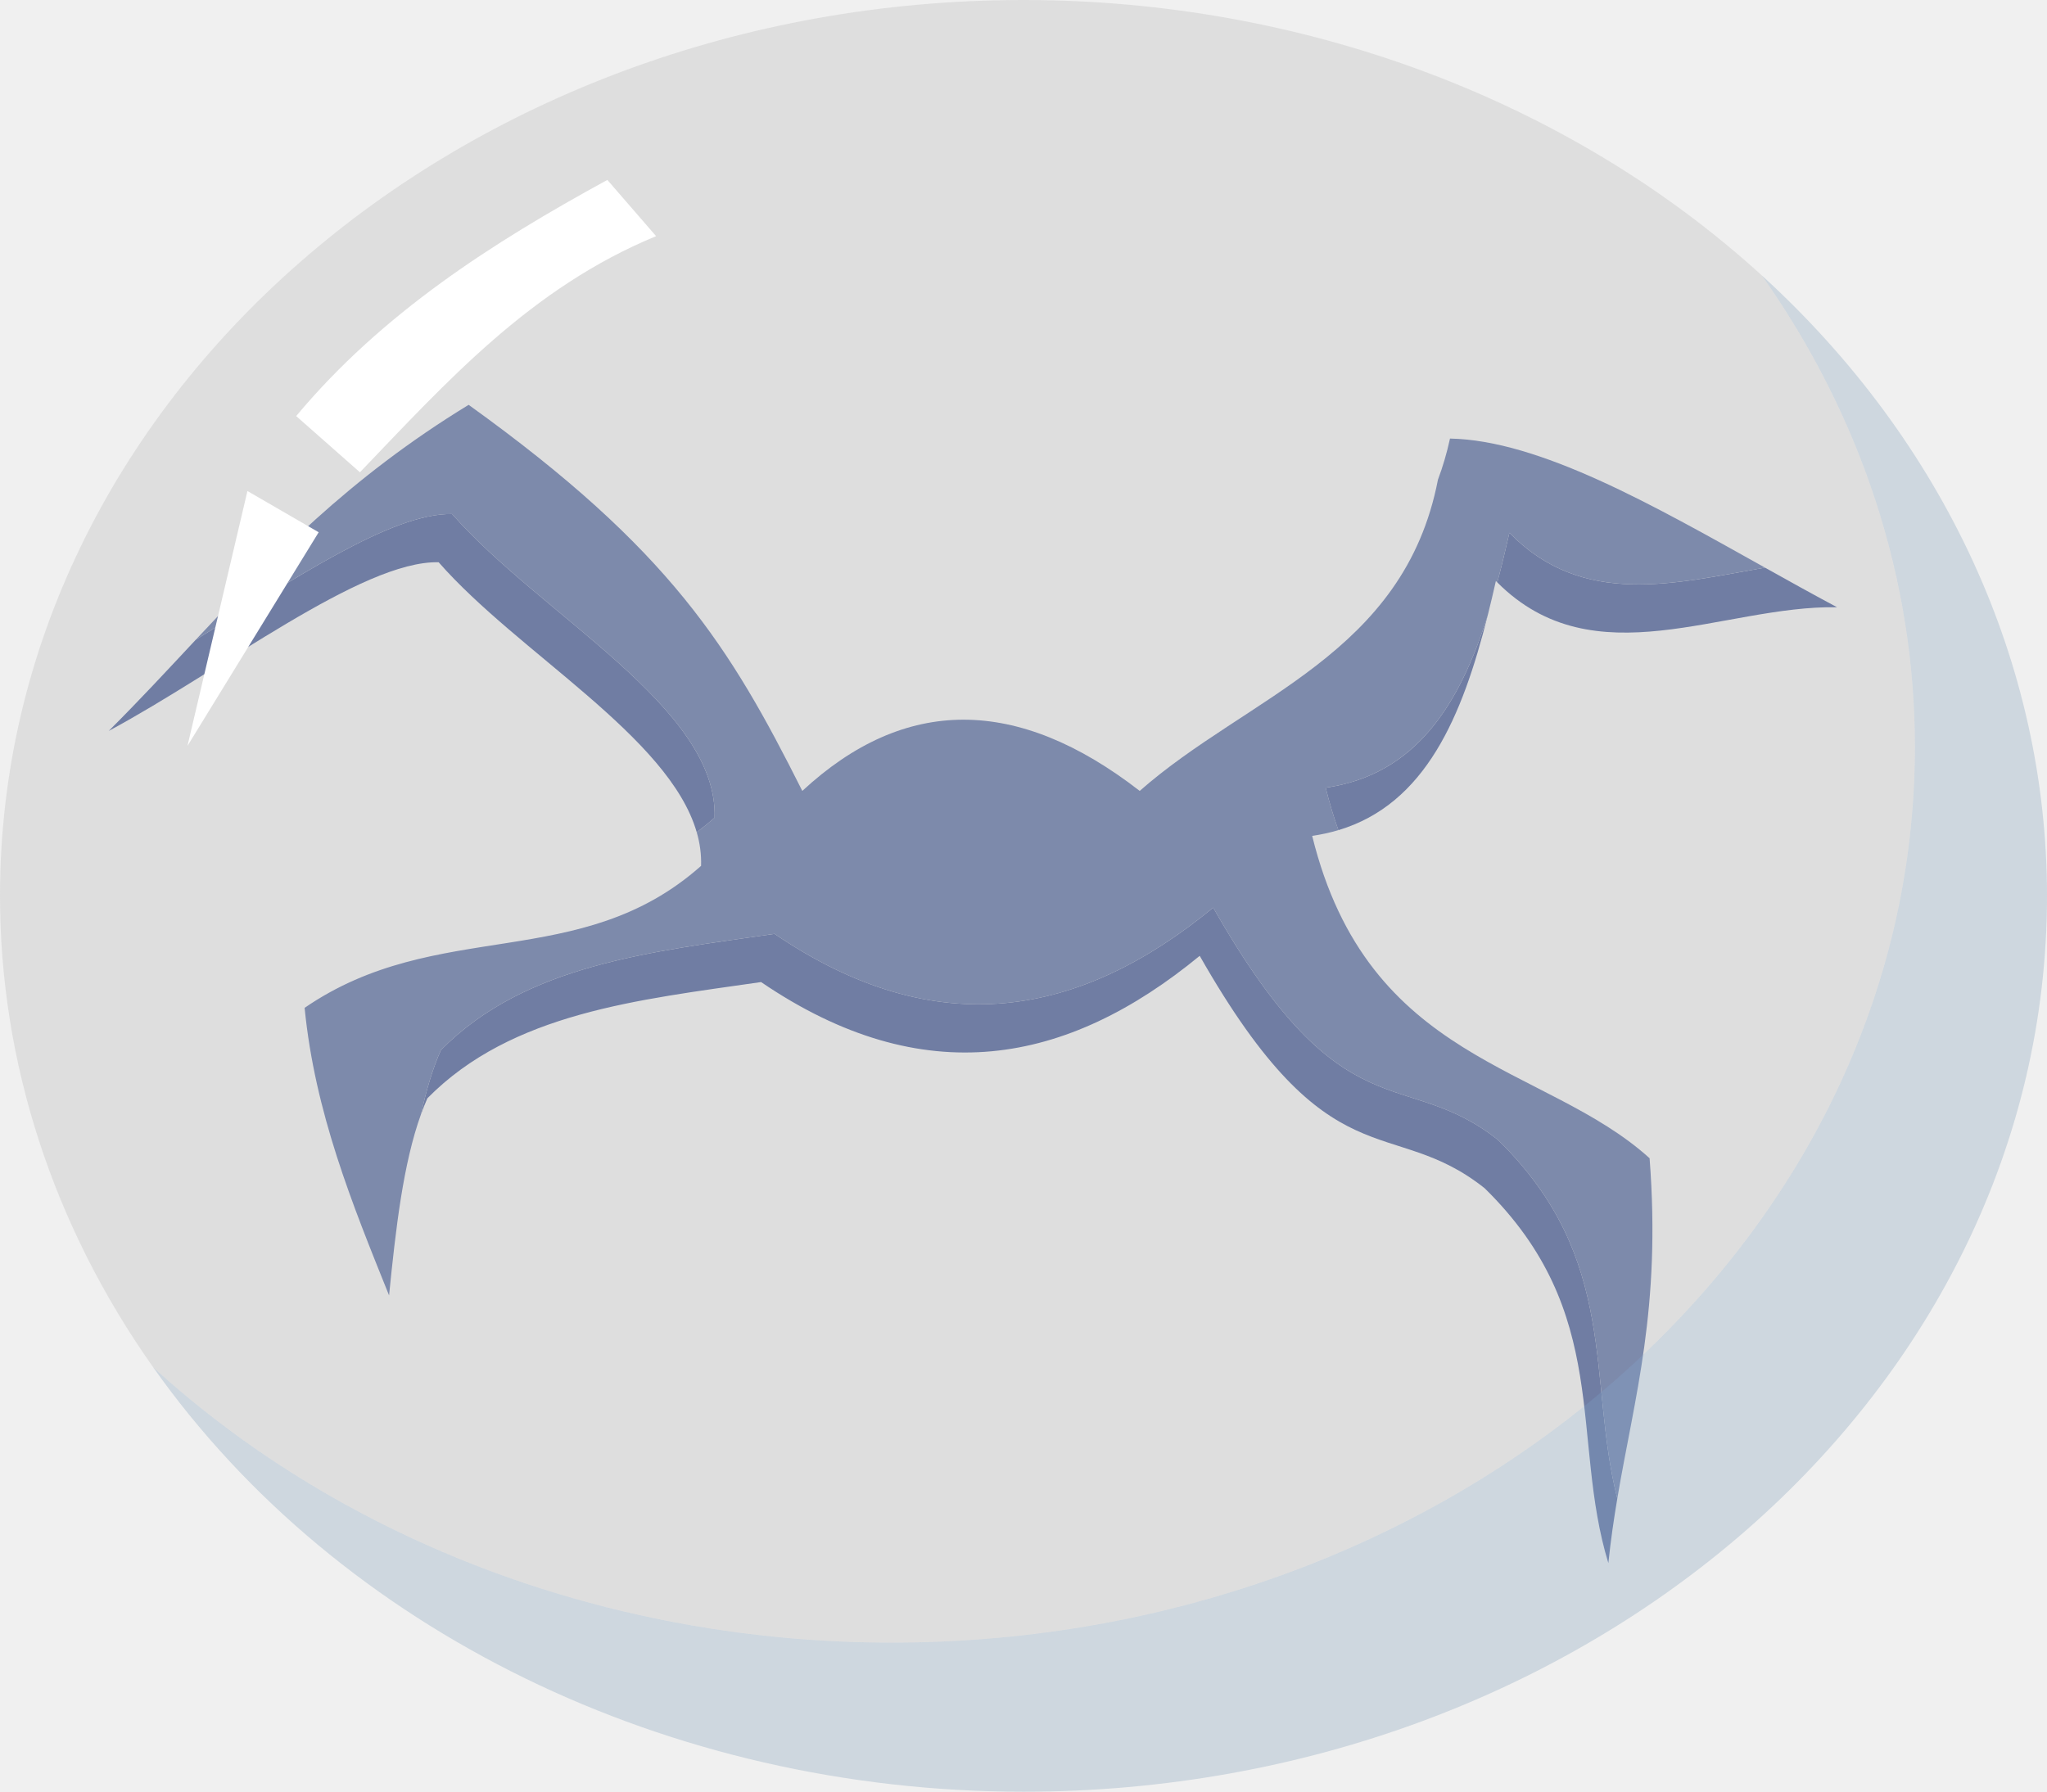
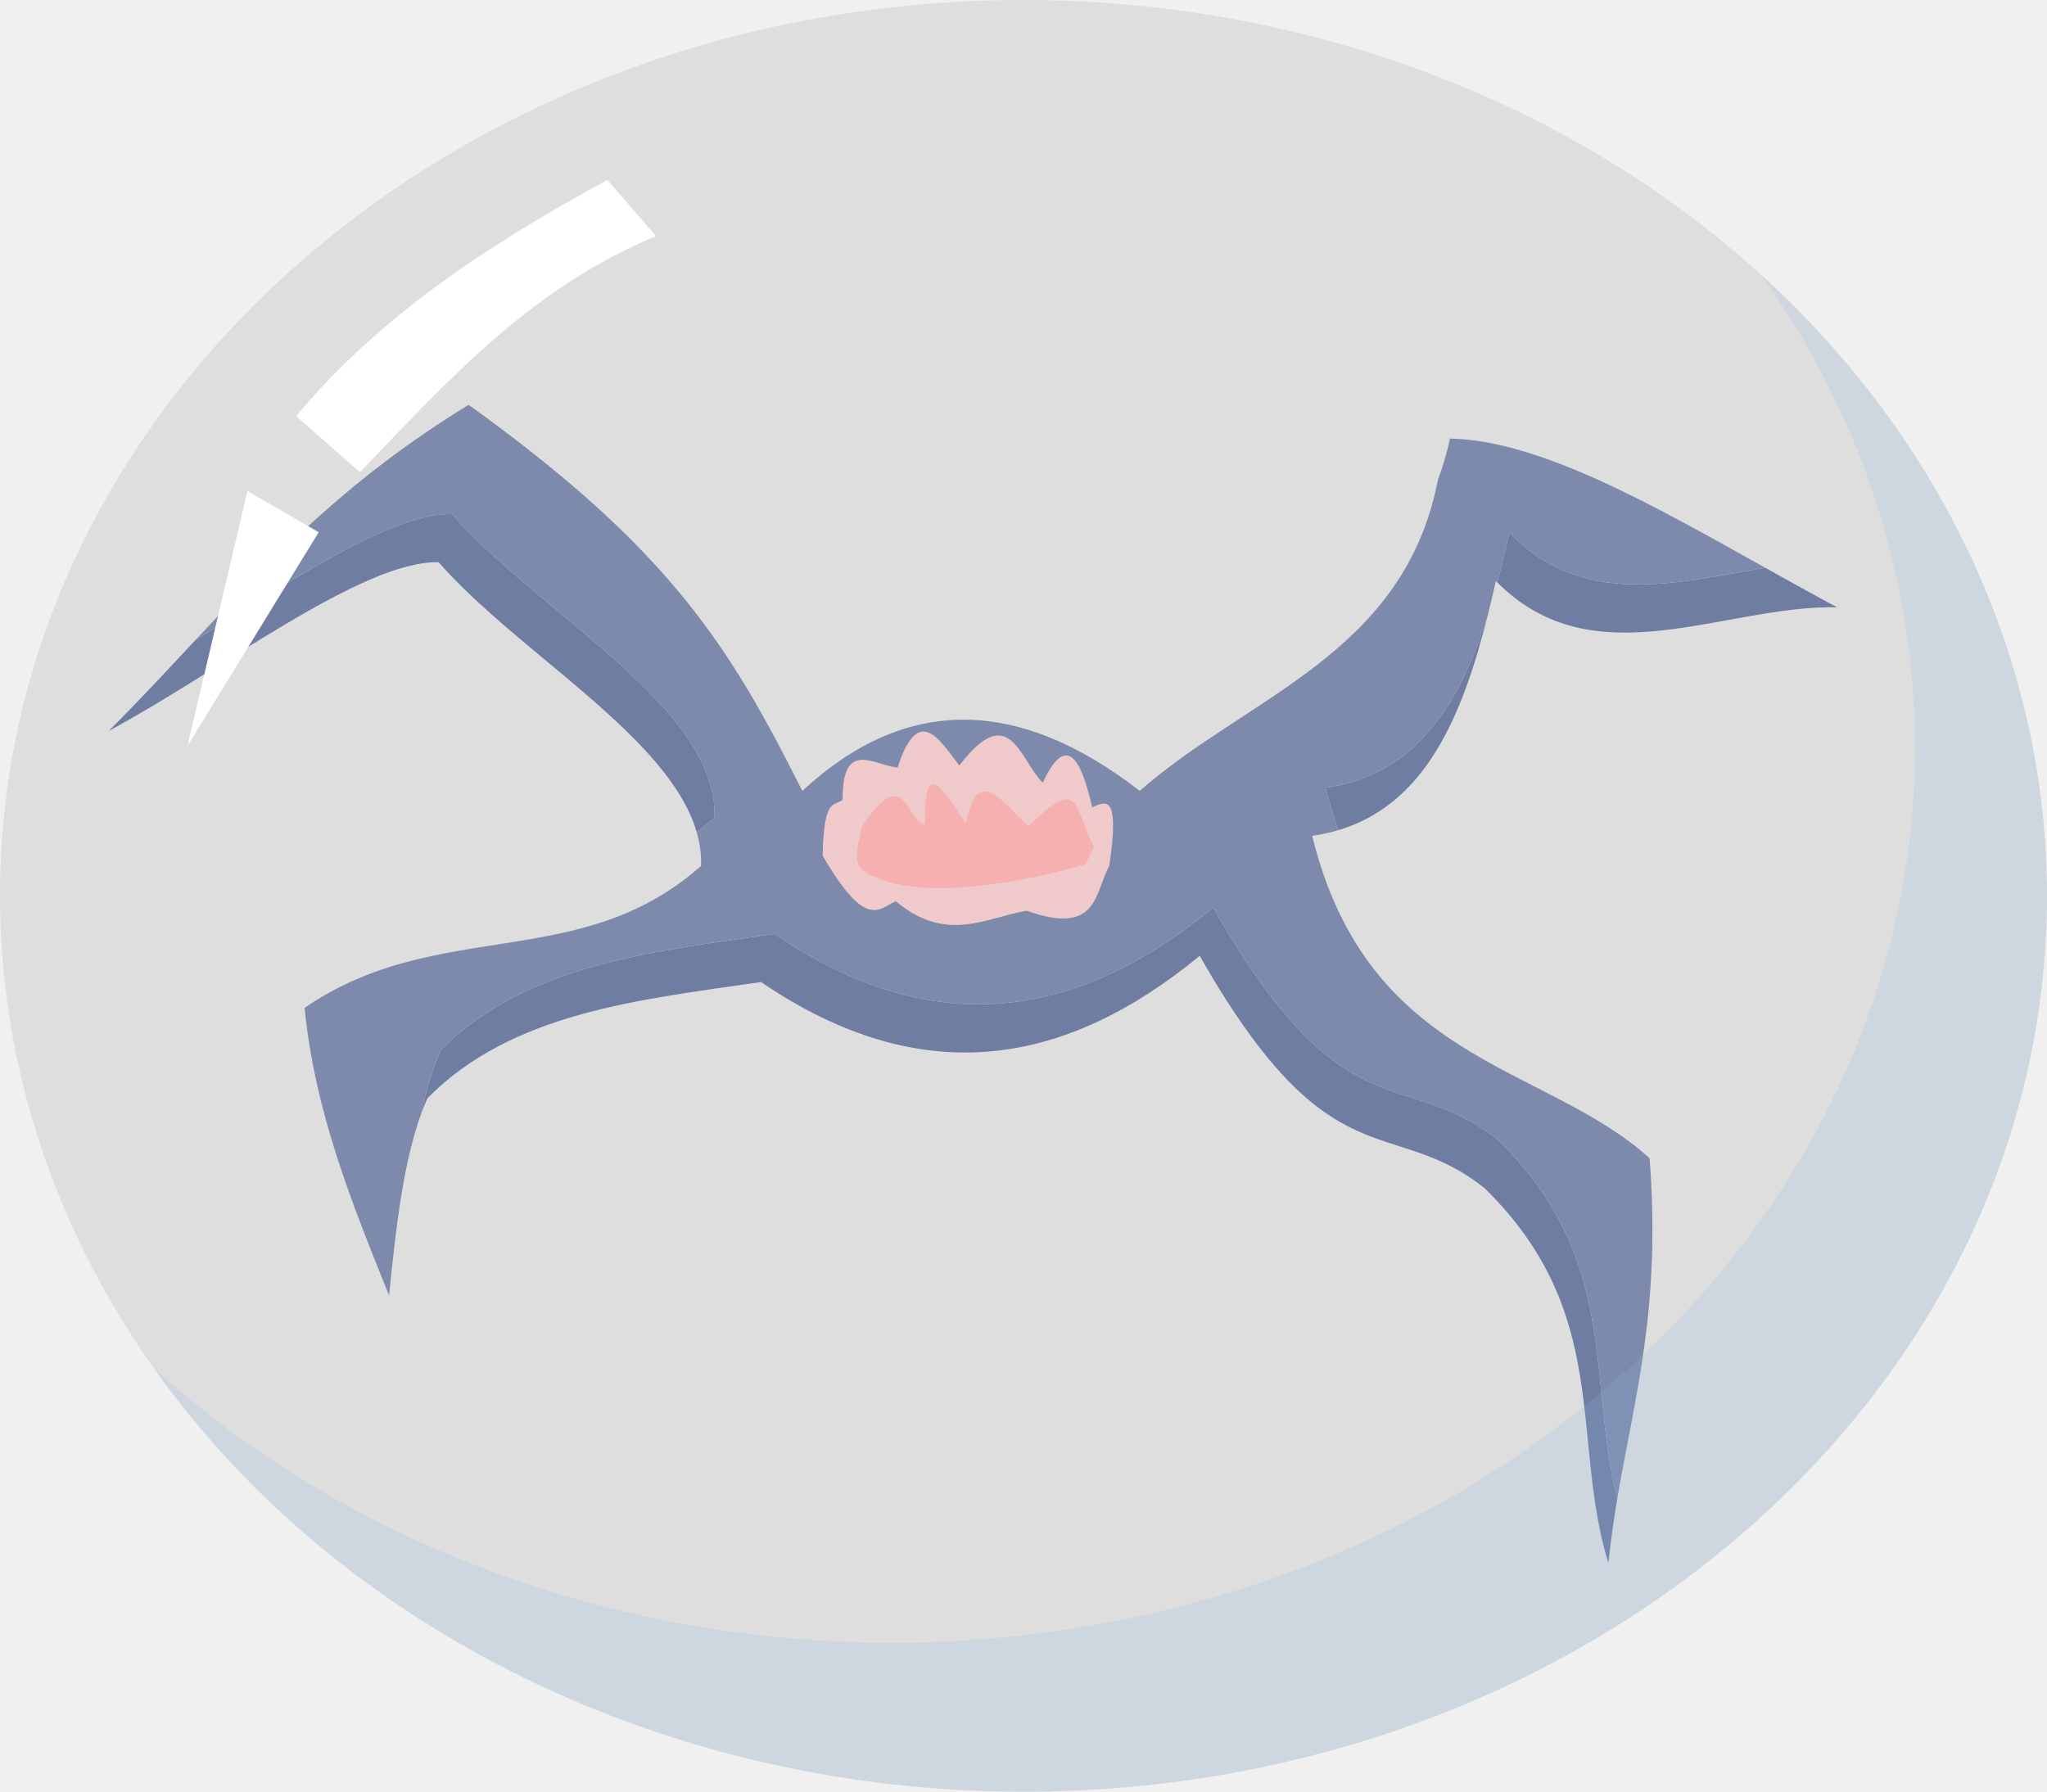
<svg xmlns="http://www.w3.org/2000/svg" width="199.953mm" height="175.051mm" viewBox="0 0 199.953 175.051" version="1.1" id="svg1">
  <defs id="defs1" />
  <g id="layer1" transform="translate(0,-4.028178)">
    <path d="m 68.057,85.341 c 0.586,-0.44 1.167,-0.914 1.744,-1.426 C 70.159,73.137 52.818,64.129 44.166,54.251 38.237,54.112 28.4,60.812 19.123,66.531 c -2.782,2.978 -5.544,5.96 -8.503,8.909 10.965,-5.883 24.724,-16.656 32.227,-16.48 7.759,8.858 22.507,17.017 25.21,26.38 z" style="fill:#6c7ca9;stroke-width:0.265" id="path6" />
    <path d="m 172.406,59.487 c -8.806,1.528 -17.776,3.952 -24.967,-3.404 -0.371,1.644 -0.76,3.266 -1.183,4.846 9.482,9.507 22.014,2.235 33.19,2.426 -2.328,-1.24 -4.682,-2.551 -7.039,-3.868 z" style="fill:#6c7ca9;stroke-width:0.265" id="path5" />
    <path d="m 145.33,64.122 c -2.75,8.712 -7,15.59 -15.836,16.864 0.364,1.478 0.78,2.858 1.242,4.149 8.51,-2.549 12.105,-11.104 14.594,-21.013 z" style="fill:#6c7ca9;stroke-width:0.265" id="path4" />
    <path d="m 157.981,150.436 c -2.96,-11.676 0.271,-23.351 -11.641,-35.027 -9.22,-7.326 -15.044,-0.217 -27.832,-22.706 -12.947,10.647 -26.975,13.367 -42.847,2.564 -12.033,1.74 -24.344,2.992 -32.593,11.353 -0.813,1.832 -1.437,3.948 -1.936,6.25 0.193,-0.533 0.398,-1.047 0.617,-1.541 8.249,-8.361 20.561,-9.613 32.593,-11.353 15.872,10.803 29.9,8.084 42.847,-2.563 12.788,22.488 18.612,15.38 27.832,22.705 12.454,12.207 8.355,24.414 12.085,36.622 0.229,-2.205 0.533,-4.285 0.874,-6.303 z" style="fill:#6c7ca9;stroke-width:0.265" id="path3" />
    <path d="m 140.46,50.894 c -3.316,17.111 -18.624,21.14 -29.131,30.406 -11.963,-9.277 -22.949,-9.277 -32.959,0 C 71.318,67.257 65.522,57.768 45.777,43.58 34.033,50.754 26.504,58.63 19.123,66.531 28.4,60.812 38.237,54.112 44.166,54.251 c 8.652,9.877 25.993,18.885 25.635,29.663 -0.577,0.512 -1.158,0.987 -1.744,1.426 0.311,1.077 0.462,2.171 0.425,3.283 -11.824,10.507 -25.737,4.955 -38.727,13.871 1.006,10.238 4.65,19.156 8.25,28.098 0.651,-6.494 1.374,-12.88 3.126,-17.722 0.5,-2.302 1.123,-4.418 1.936,-6.25 8.249,-8.361 20.56,-9.613 32.593,-11.353 15.872,10.803 29.9,8.084 42.847,-2.564 12.788,22.488 18.612,15.38 27.832,22.706 11.912,11.676 8.681,23.351 11.641,35.027 1.691,-10.016 4.287,-18.524 3.154,-33.248 -10.203,-9.244 -27.476,-9.218 -32.959,-31.495 0.9,-0.13 1.752,-0.318 2.561,-0.56 -0.462,-1.291 -0.878,-2.671 -1.242,-4.149 8.835,-1.274 13.086,-8.152 15.836,-16.864 0.275,-1.096 0.537,-2.208 0.79,-3.33 0.045,0.046 0.09,0.092 0.136,0.137 0.423,-1.58 0.812,-3.202 1.183,-4.846 7.191,7.356 16.161,4.931 24.967,3.404 -10.982,-6.139 -22.025,-12.441 -30.769,-12.61 -0.31,1.428 -0.706,2.763 -1.177,4.017 z" style="fill:#7c8bb3;stroke-width:0.265" id="path2" />
    <path d="M 172.089,30.931 A 99.977,87.525 0 0 1 187.05,76.987 99.977,87.525 0 0 1 87.073,164.512 99.977,87.525 0 0 1 14.96,137.61 99.977,87.525 0 0 0 99.976,179.079 99.977,87.525 0 0 0 199.953,91.554 99.977,87.525 0 0 0 172.089,30.931 Z" style="fill:#86a0b9;fill-opacity:0.319;stroke-width:0.265" id="path11" />
    <path d="M 172.089,30.931 A 99.977,87.525 0 0 0 99.976,4.028 99.977,87.525 0 0 0 0,91.554 99.977,87.525 0 0 0 14.96,137.61 99.977,87.525 0 0 0 87.073,164.512 99.977,87.525 0 0 0 187.05,76.987 99.977,87.525 0 0 0 172.089,30.931 Z" style="fill:#808080;fill-opacity:0.164;stroke-width:0.265" id="path10" />
    <path style="fill:#ffffff;fill-opacity:1;stroke-width:0.265" d="m 59.327,21.607 4.761,5.493 C 51.819,32.165 43.646,41.327 35.157,50.171 l -6.226,-5.493 C 37.308,34.647 48.048,27.768 59.327,21.607 Z" id="path8" />
    <path style="fill:#ffffff;fill-opacity:1;stroke-width:0.265" d="m 18.311,76.905 5.859,-24.903 6.958,4.028 z" id="path9" />
    <rect style="fill:#86a0b9;fill-opacity:0;stroke-width:0.265" id="rect11" width="111.329" height="112.428" x="42.481" y="31.494" />
+     <path style="fill:#f0caca;fill-opacity:1;stroke-width:0.265" d="m 82.305,82.162 c -0.046,-6.012 3.131,-3.323 5.376,-3.151 2.008,-6.199 4.016,-2.838 6.025,-0.185 4.953,-6.52 5.931,-0.451 8.156,1.668 2.15,-4.631 3.656,-2.824 4.82,2.41 1.345,-0.609 2.732,-1.351 1.668,5.747 -1.448,2.588 -1.057,6.863 -8.064,4.356 -4.072,0.698 -7.798,3.207 -12.791,-0.927 -1.661,0.735 -2.873,2.86 -7.137,-4.449 0.11,-5.774 1.141,-4.794 1.946,-5.468 z" id="path1" />
+     <path style="fill:#f7b0b0;fill-opacity:1;stroke-width:0.265" d="m 90.369,84.572 c -1.948,-0.252 -1.85,-6.269 -6.21,0.278 -0.19,1.833 -1.554,4.001 1.483,4.912 5.736,2.609 17.503,-0.4 20.391,-1.298 l 0.834,-1.668 c -2.036,-3.99 -1.292,-7.129 -6.395,-2.039 -2.303,-1.937 -4.975,-6.46 -6.117,-0.278 -1.919,-2.726 -4.197,-7.124 -3.985,0.093 z" id="path7" />
  </g>
</svg>
